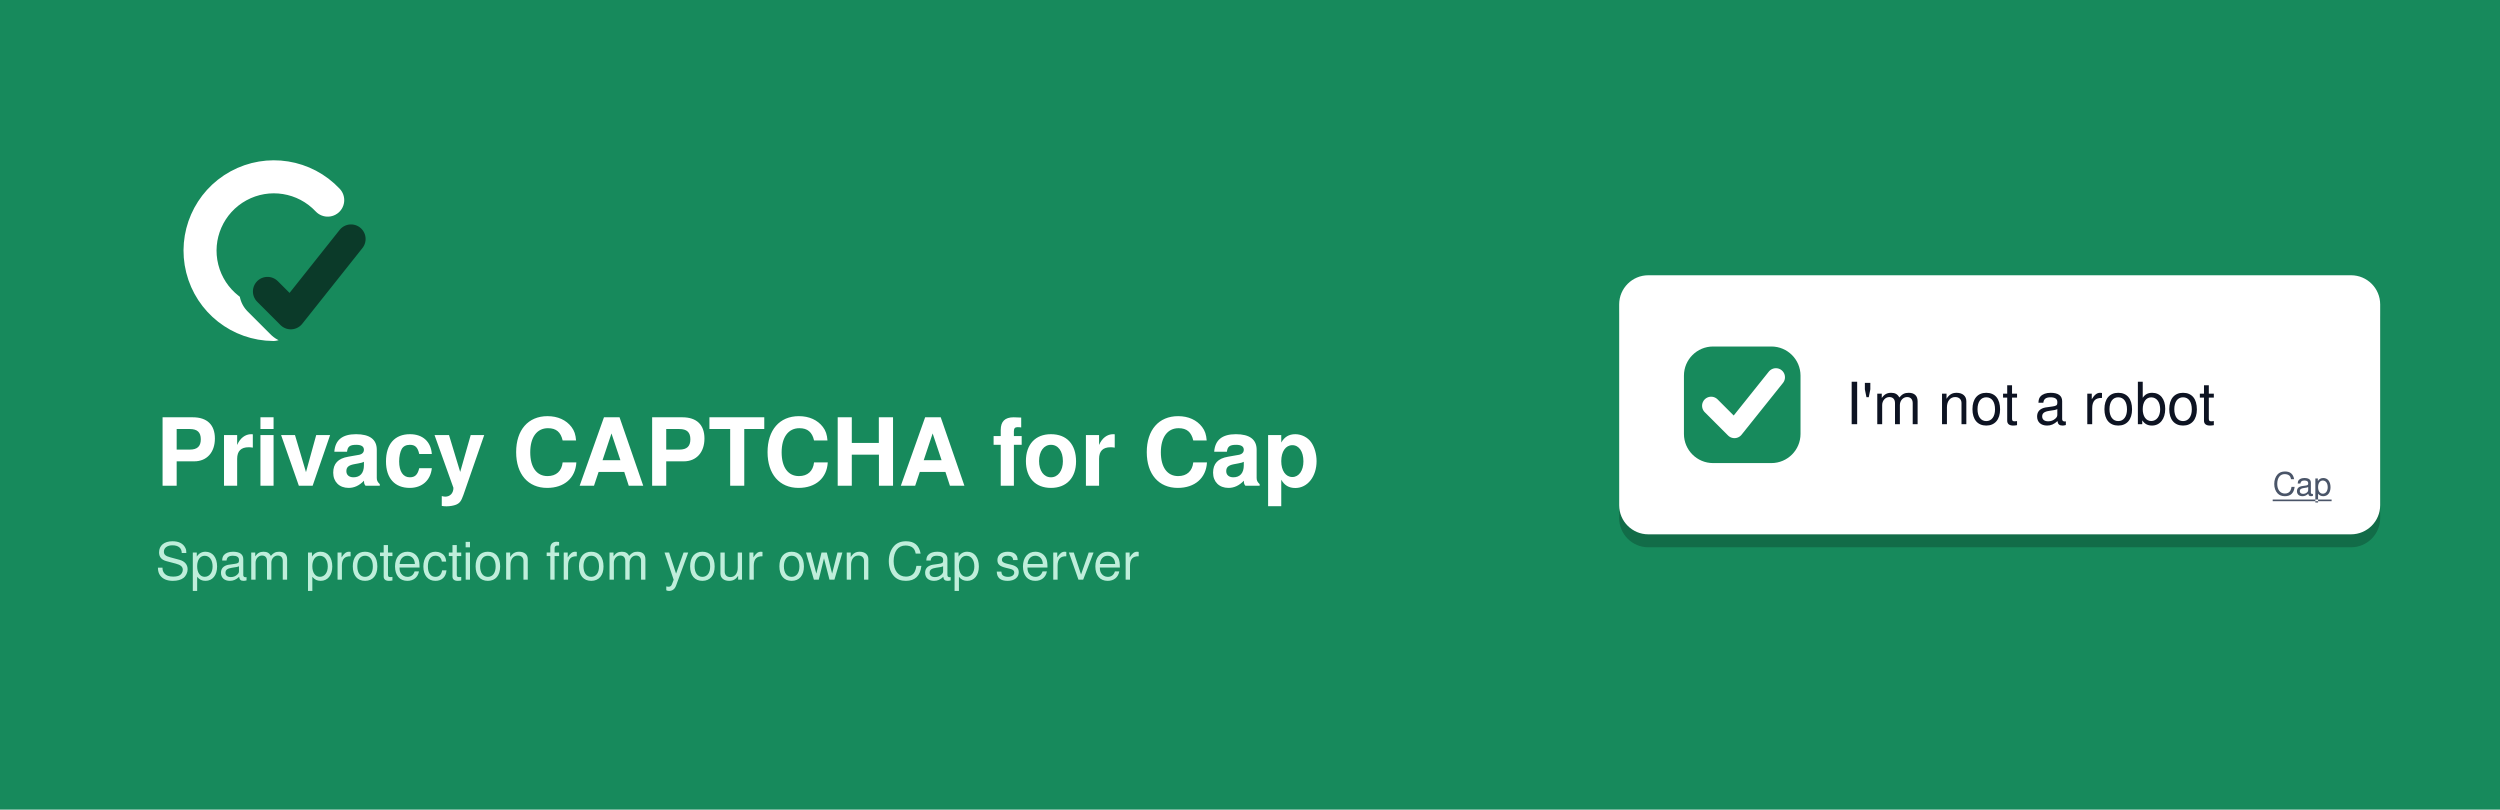
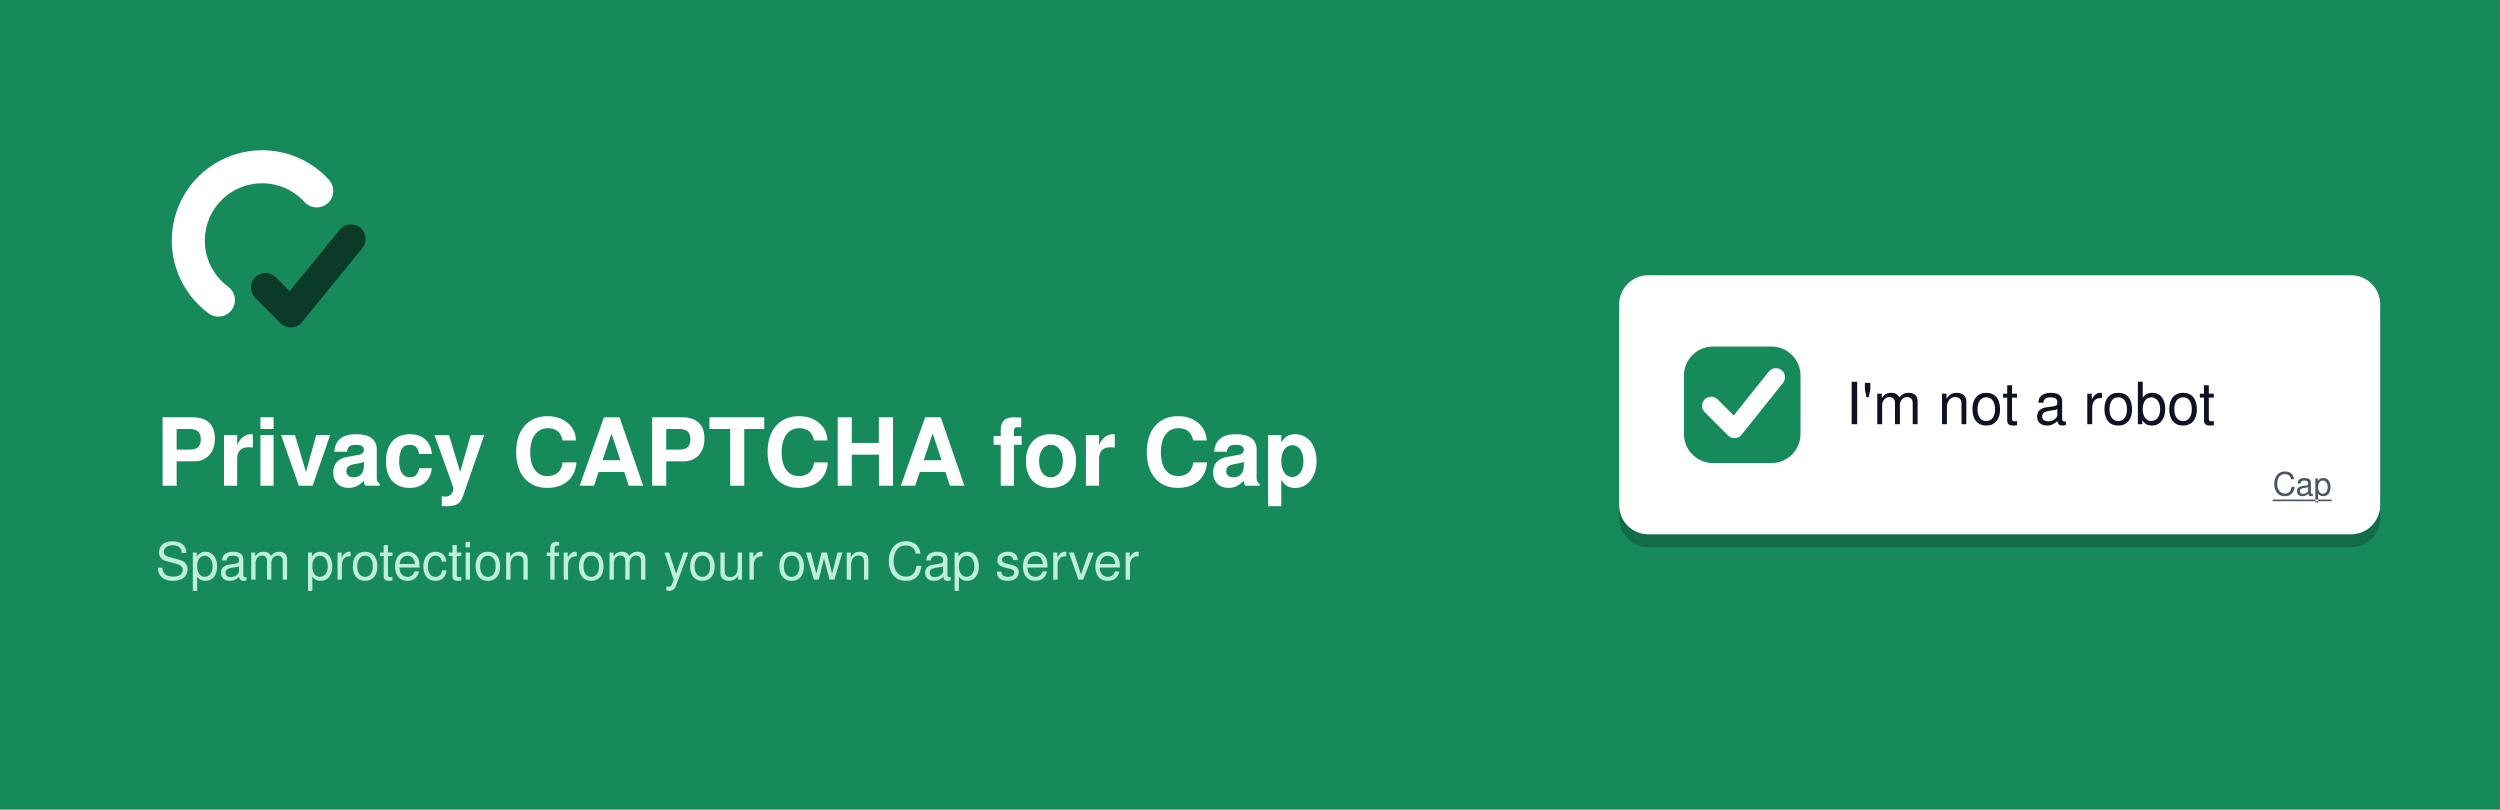
<svg xmlns="http://www.w3.org/2000/svg" viewBox="0 0 1544 500">
  <rect width="1544" height="500" fill="#178a5c" />
  <g transform="translate(92,78) scale(0.6)">
-     <path d="M184 76 A76 76 0 1 0 128 204" fill="none" stroke="#ffffff" stroke-width="34" stroke-linecap="round" />
-     <path d="M122 170 L146 194 L208 116" fill="none" stroke="#178a5c" stroke-width="58" stroke-linecap="round" stroke-linejoin="round" />
-     <path d="M122 170 L146 194 L208 116" fill="none" stroke="#0b3a29" stroke-width="30" stroke-linecap="round" stroke-linejoin="round" />
+     <path d="M172.7 66.5 A76 76 0 1 0 71.5 178.9" fill="none" stroke="#ffffff" stroke-width="34" stroke-linecap="round" />
+     <path d="M120 166 L146 192 L208 116" fill="none" stroke="#178a5c" stroke-width="58" stroke-linecap="round" stroke-linejoin="round" />
+     <path d="M120 166 L146 192 L208 116" fill="none" stroke="#0b3a29" stroke-width="30" stroke-linecap="round" stroke-linejoin="round" />
  </g>
  <text x="96" y="300" font-family="Helvetica Neue, Helvetica, Arial, sans-serif" font-size="58" font-weight="700" fill="#ffffff">Privacy CAPTCHA for Cap</text>
  <text x="96" y="358" font-family="Helvetica Neue, Helvetica, Arial, sans-serif" font-size="32" fill="#bfeedb">Spam protection from your own Cap server</text>
  <rect x="1000" y="178" width="470" height="160" rx="18" fill="#000" opacity="0.22" />
  <rect x="1000" y="170" width="470" height="160" rx="18" fill="#ffffff" />
  <rect x="1040" y="214" width="72" height="72" rx="18" fill="#178a5c" />
  <path d="M1056.8 250.6 L1071.2 265.0 L1096.8 233.0" fill="none" stroke="#fff" stroke-width="11.2" stroke-linecap="round" stroke-linejoin="round" />
  <text x="1140" y="262" font-family="Helvetica Neue, Helvetica, Arial, sans-serif" font-size="36" font-weight="500" fill="#0d1322">I'm not a robot</text>
  <text x="1440" y="306" font-family="Helvetica Neue, Helvetica, Arial, sans-serif" font-size="20" fill="#4a5568" text-anchor="end" text-decoration="underline">Cap</text>
</svg>
